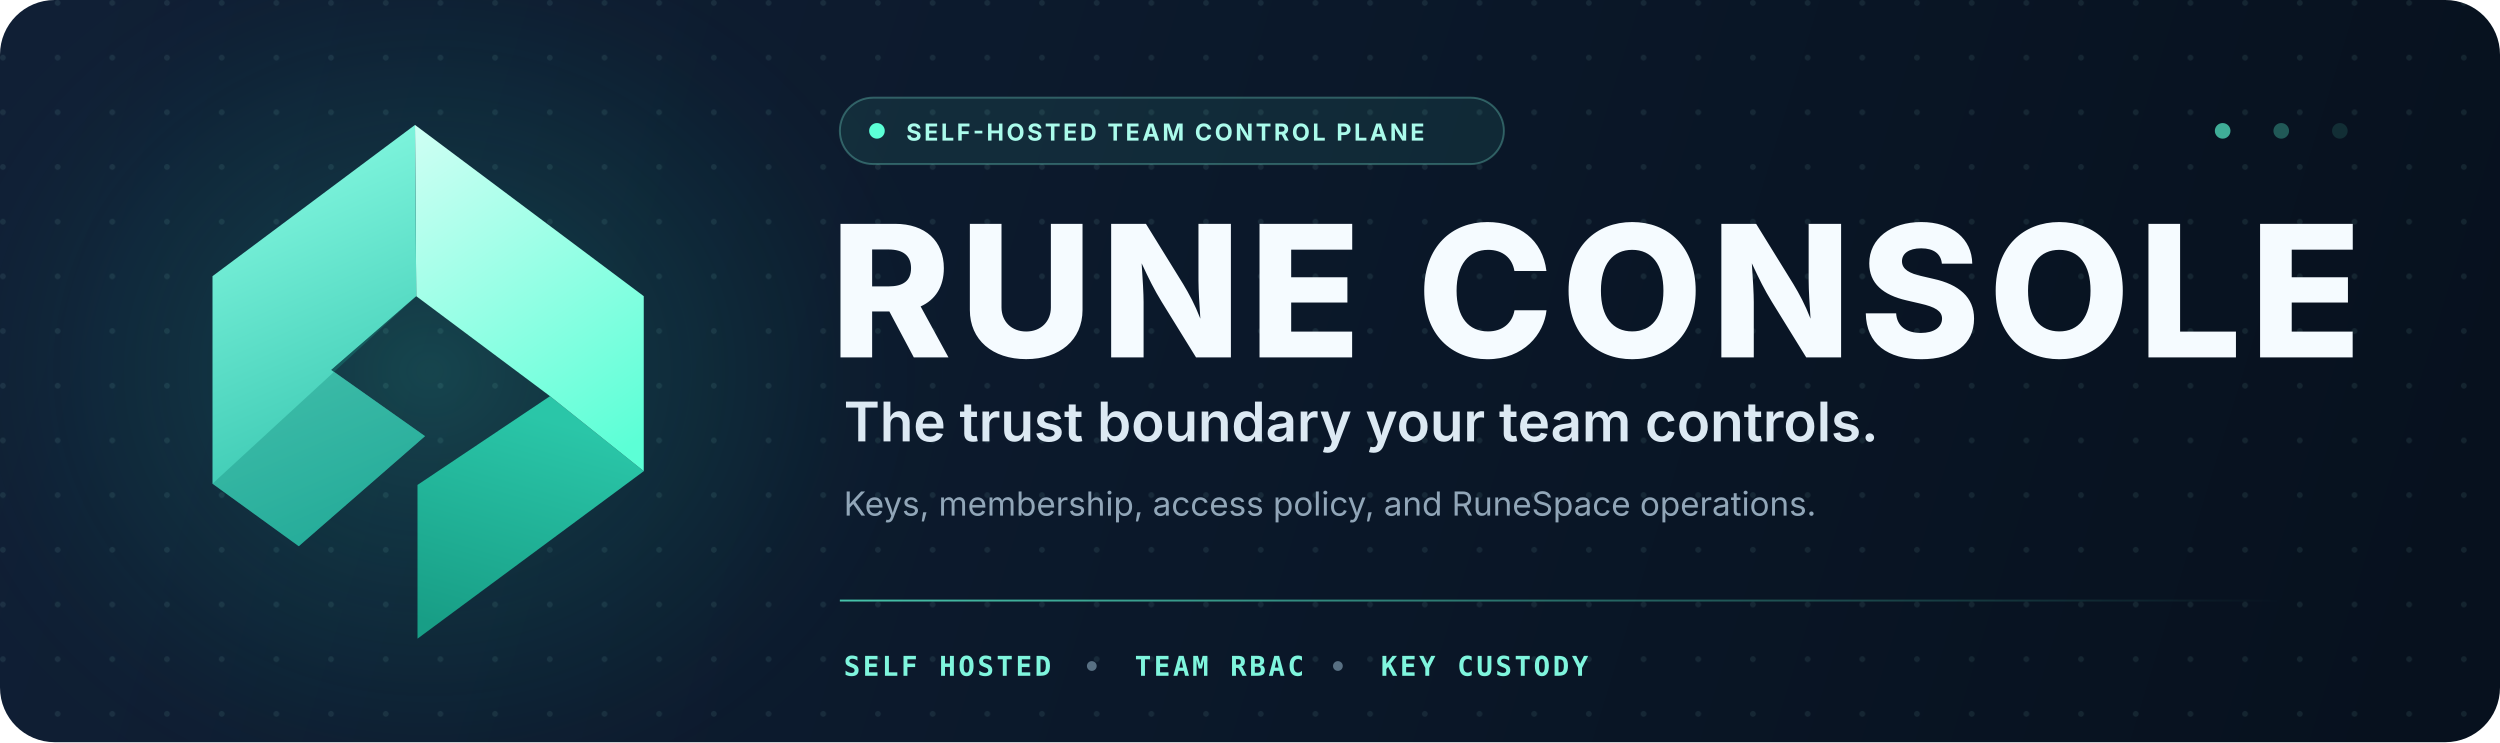
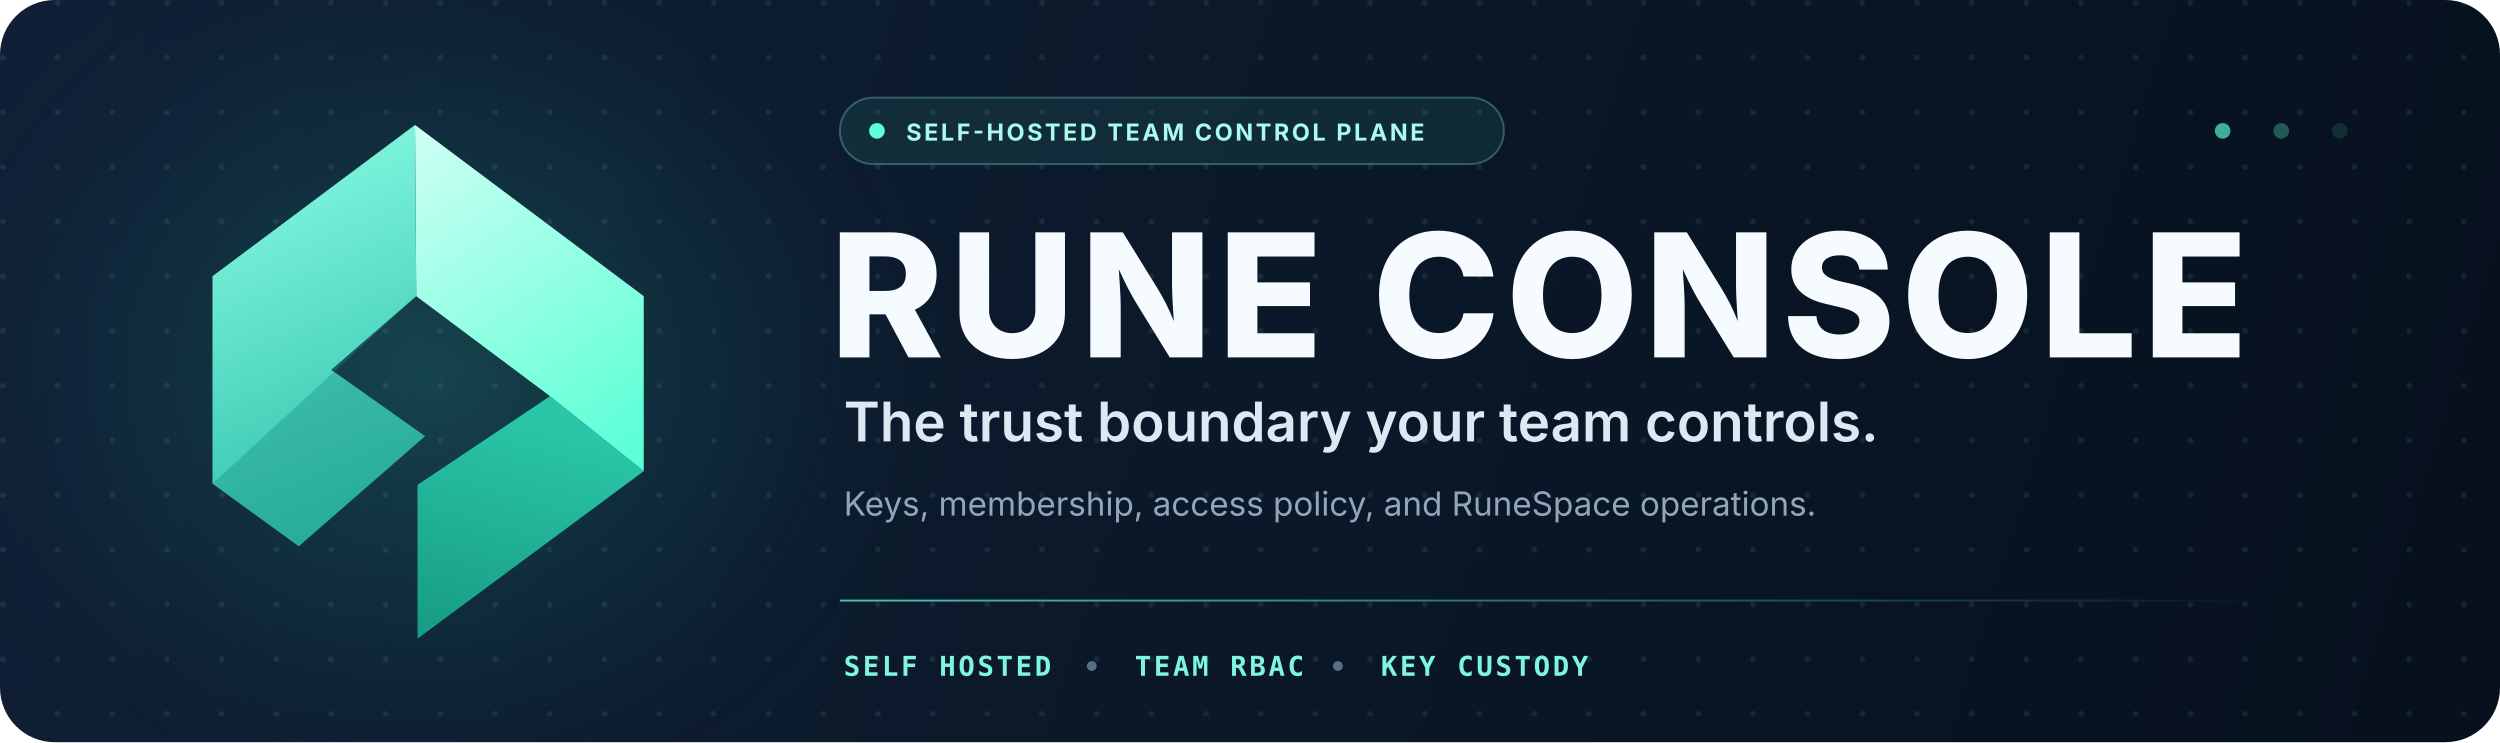
<svg xmlns="http://www.w3.org/2000/svg" width="1280" height="380" viewBox="0 0 1280 380" fill="none">
  <defs>
    <linearGradient id="bg" x1="30" y1="12" x2="1228" y2="380" gradientUnits="userSpaceOnUse">
      <stop stop-color="#101f35" />
      <stop offset=".58" stop-color="#0a1728" />
      <stop offset="1" stop-color="#07111e" />
    </linearGradient>
    <radialGradient id="glow" cx="0" cy="0" r="1" gradientUnits="userSpaceOnUse" gradientTransform="translate(220 190) rotate(90) scale(250 280)">
      <stop stop-color="#38e6c0" stop-opacity=".2" />
      <stop offset=".62" stop-color="#1bc2a7" stop-opacity=".06" />
      <stop offset="1" stop-color="#07111e" stop-opacity="0" />
    </radialGradient>
    <linearGradient id="line" x1="430" y1="0" x2="1168" y2="0" gradientUnits="userSpaceOnUse">
      <stop stop-color="#5cffd6" stop-opacity=".74" />
      <stop offset="1" stop-color="#5cffd6" stop-opacity="0" />
    </linearGradient>
    <linearGradient id="mark-a" x1="110" y1="116" x2="230" y2="395" gradientUnits="userSpaceOnUse">
      <stop stop-color="#7ff5dd" />
      <stop offset="1" stop-color="#29bda7" />
    </linearGradient>
    <linearGradient id="mark-b" x1="260" y1="72" x2="430" y2="320" gradientUnits="userSpaceOnUse">
      <stop stop-color="#ccfff3" />
      <stop offset="1" stop-color="#5cffd6" />
    </linearGradient>
    <linearGradient id="mark-c" x1="342" y1="294" x2="292" y2="468" gradientUnits="userSpaceOnUse">
      <stop stop-color="#2ac6a8" />
      <stop offset="1" stop-color="#189e86" />
    </linearGradient>
    <pattern id="dots" width="28" height="28" patternUnits="userSpaceOnUse">
      <circle cx="1.5" cy="1.5" r="1.5" fill="#b8fff0" fill-opacity=".08" />
    </pattern>
    <clipPath id="frame">
      <rect width="1280" height="380" rx="28" />
    </clipPath>
  </defs>
  <g clip-path="url(#frame)">
    <rect width="1280" height="380" fill="url(#bg)" />
    <rect width="1280" height="380" fill="url(#dots)" />
    <rect width="520" height="380" fill="url(#glow)" />
    <g transform="translate(48 23) scale(.64)">
      <path d="M365 281 L440 341 L259 475 L259 352 Z" fill="url(#mark-c)" />
      <path d="M257 64 L440 201 L440 341 L365 281 L258 201 Z" fill="url(#mark-b)" />
      <path d="M257 64 L95 185 L95 351 L164 401 L265 313 L190 260 L258 201 Z" fill="url(#mark-a)" />
      <path d="M95 351 L258 201 L190 260 L265 313 L164 401 Z" fill="#178c7e" opacity=".38" />
    </g>
    <rect x="430" y="50" width="340" height="34" rx="17" fill="#5cffd6" fill-opacity=".08" stroke="#7ff5dd" stroke-opacity=".3" />
    <circle cx="449" cy="67" r="4" fill="#5cffd6" />
    <text x="464" y="72" fill="#aafbeb" font-family="Inter,ui-sans-serif,system-ui,sans-serif" font-size="12" font-weight="700" letter-spacing="1.3">SELF-HOSTED TEAM CONTROL PLANE</text>
-     <text x="425" y="183" fill="#f5fbff" font-family="Inter,ui-sans-serif,system-ui,sans-serif" font-size="94" font-weight="800" letter-spacing="4">RUNE CONSOLE</text>
+     <text x="425" y="183" fill="#f5fbff" font-family="Inter,ui-sans-serif,system-ui,sans-serif" font-size="88" font-weight="800" letter-spacing="3">RUNE CONSOLE</text>
    <text x="432" y="226" fill="#dce9f3" font-family="Inter,ui-sans-serif,system-ui,sans-serif" font-size="28" font-weight="600">The trust boundary your team controls.</text>
    <text x="432" y="264" fill="#91a6b8" font-family="Inter,ui-sans-serif,system-ui,sans-serif" font-size="17">Keys, membership, access policy, and RuneSpace operations.</text>
    <rect x="430" y="307" width="738" height="1" fill="url(#line)" />
    <text x="432" y="346" fill="#7ff5dd" font-family="ui-monospace,SFMono-Regular,Menlo,monospace" font-size="14" font-weight="700" letter-spacing="1.35">SELF HOSTED</text>
    <circle cx="559" cy="341" r="2.5" fill="#587083" />
    <text x="581" y="346" fill="#7ff5dd" font-family="ui-monospace,SFMono-Regular,Menlo,monospace" font-size="14" font-weight="700" letter-spacing="1.35">TEAM RBAC</text>
    <circle cx="685" cy="341" r="2.5" fill="#587083" />
    <text x="707" y="346" fill="#7ff5dd" font-family="ui-monospace,SFMono-Regular,Menlo,monospace" font-size="14" font-weight="700" letter-spacing="1.35">KEY CUSTODY</text>
    <circle cx="1138" cy="67" r="4" fill="#5cffd6" fill-opacity=".65" />
    <circle cx="1168" cy="67" r="4" fill="#5cffd6" fill-opacity=".3" />
    <circle cx="1198" cy="67" r="4" fill="#5cffd6" fill-opacity=".12" />
  </g>
</svg>
